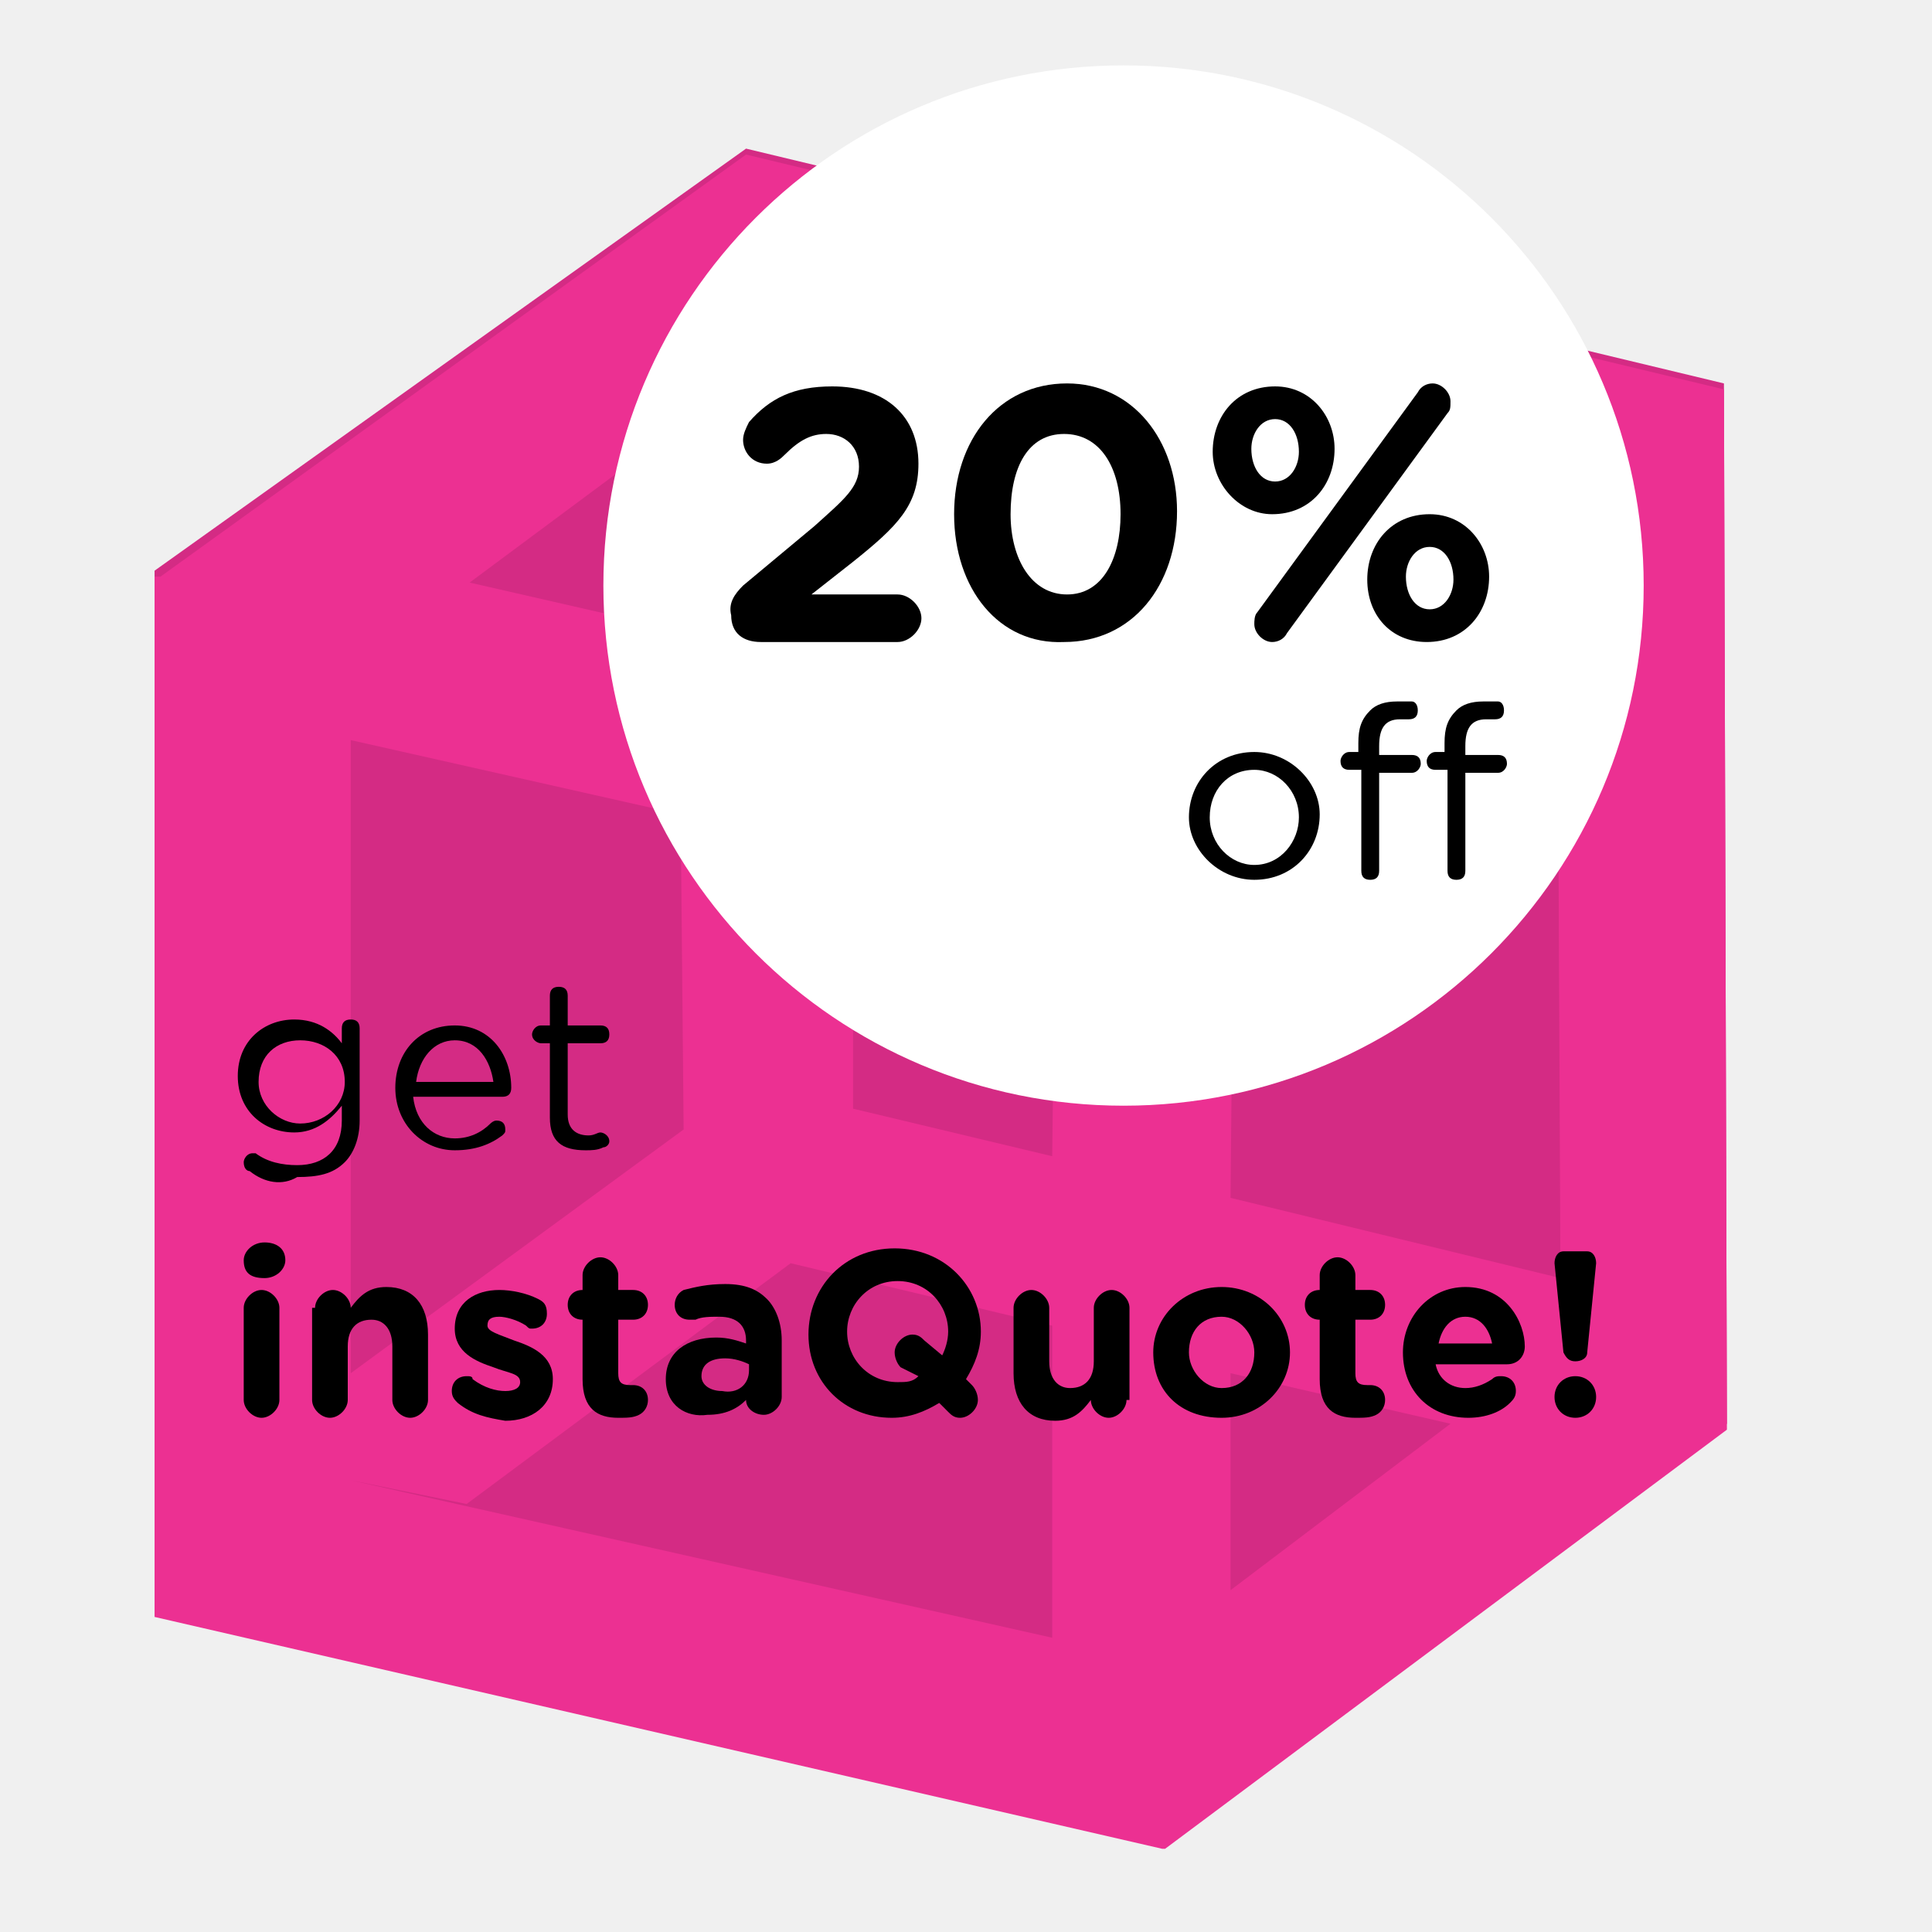
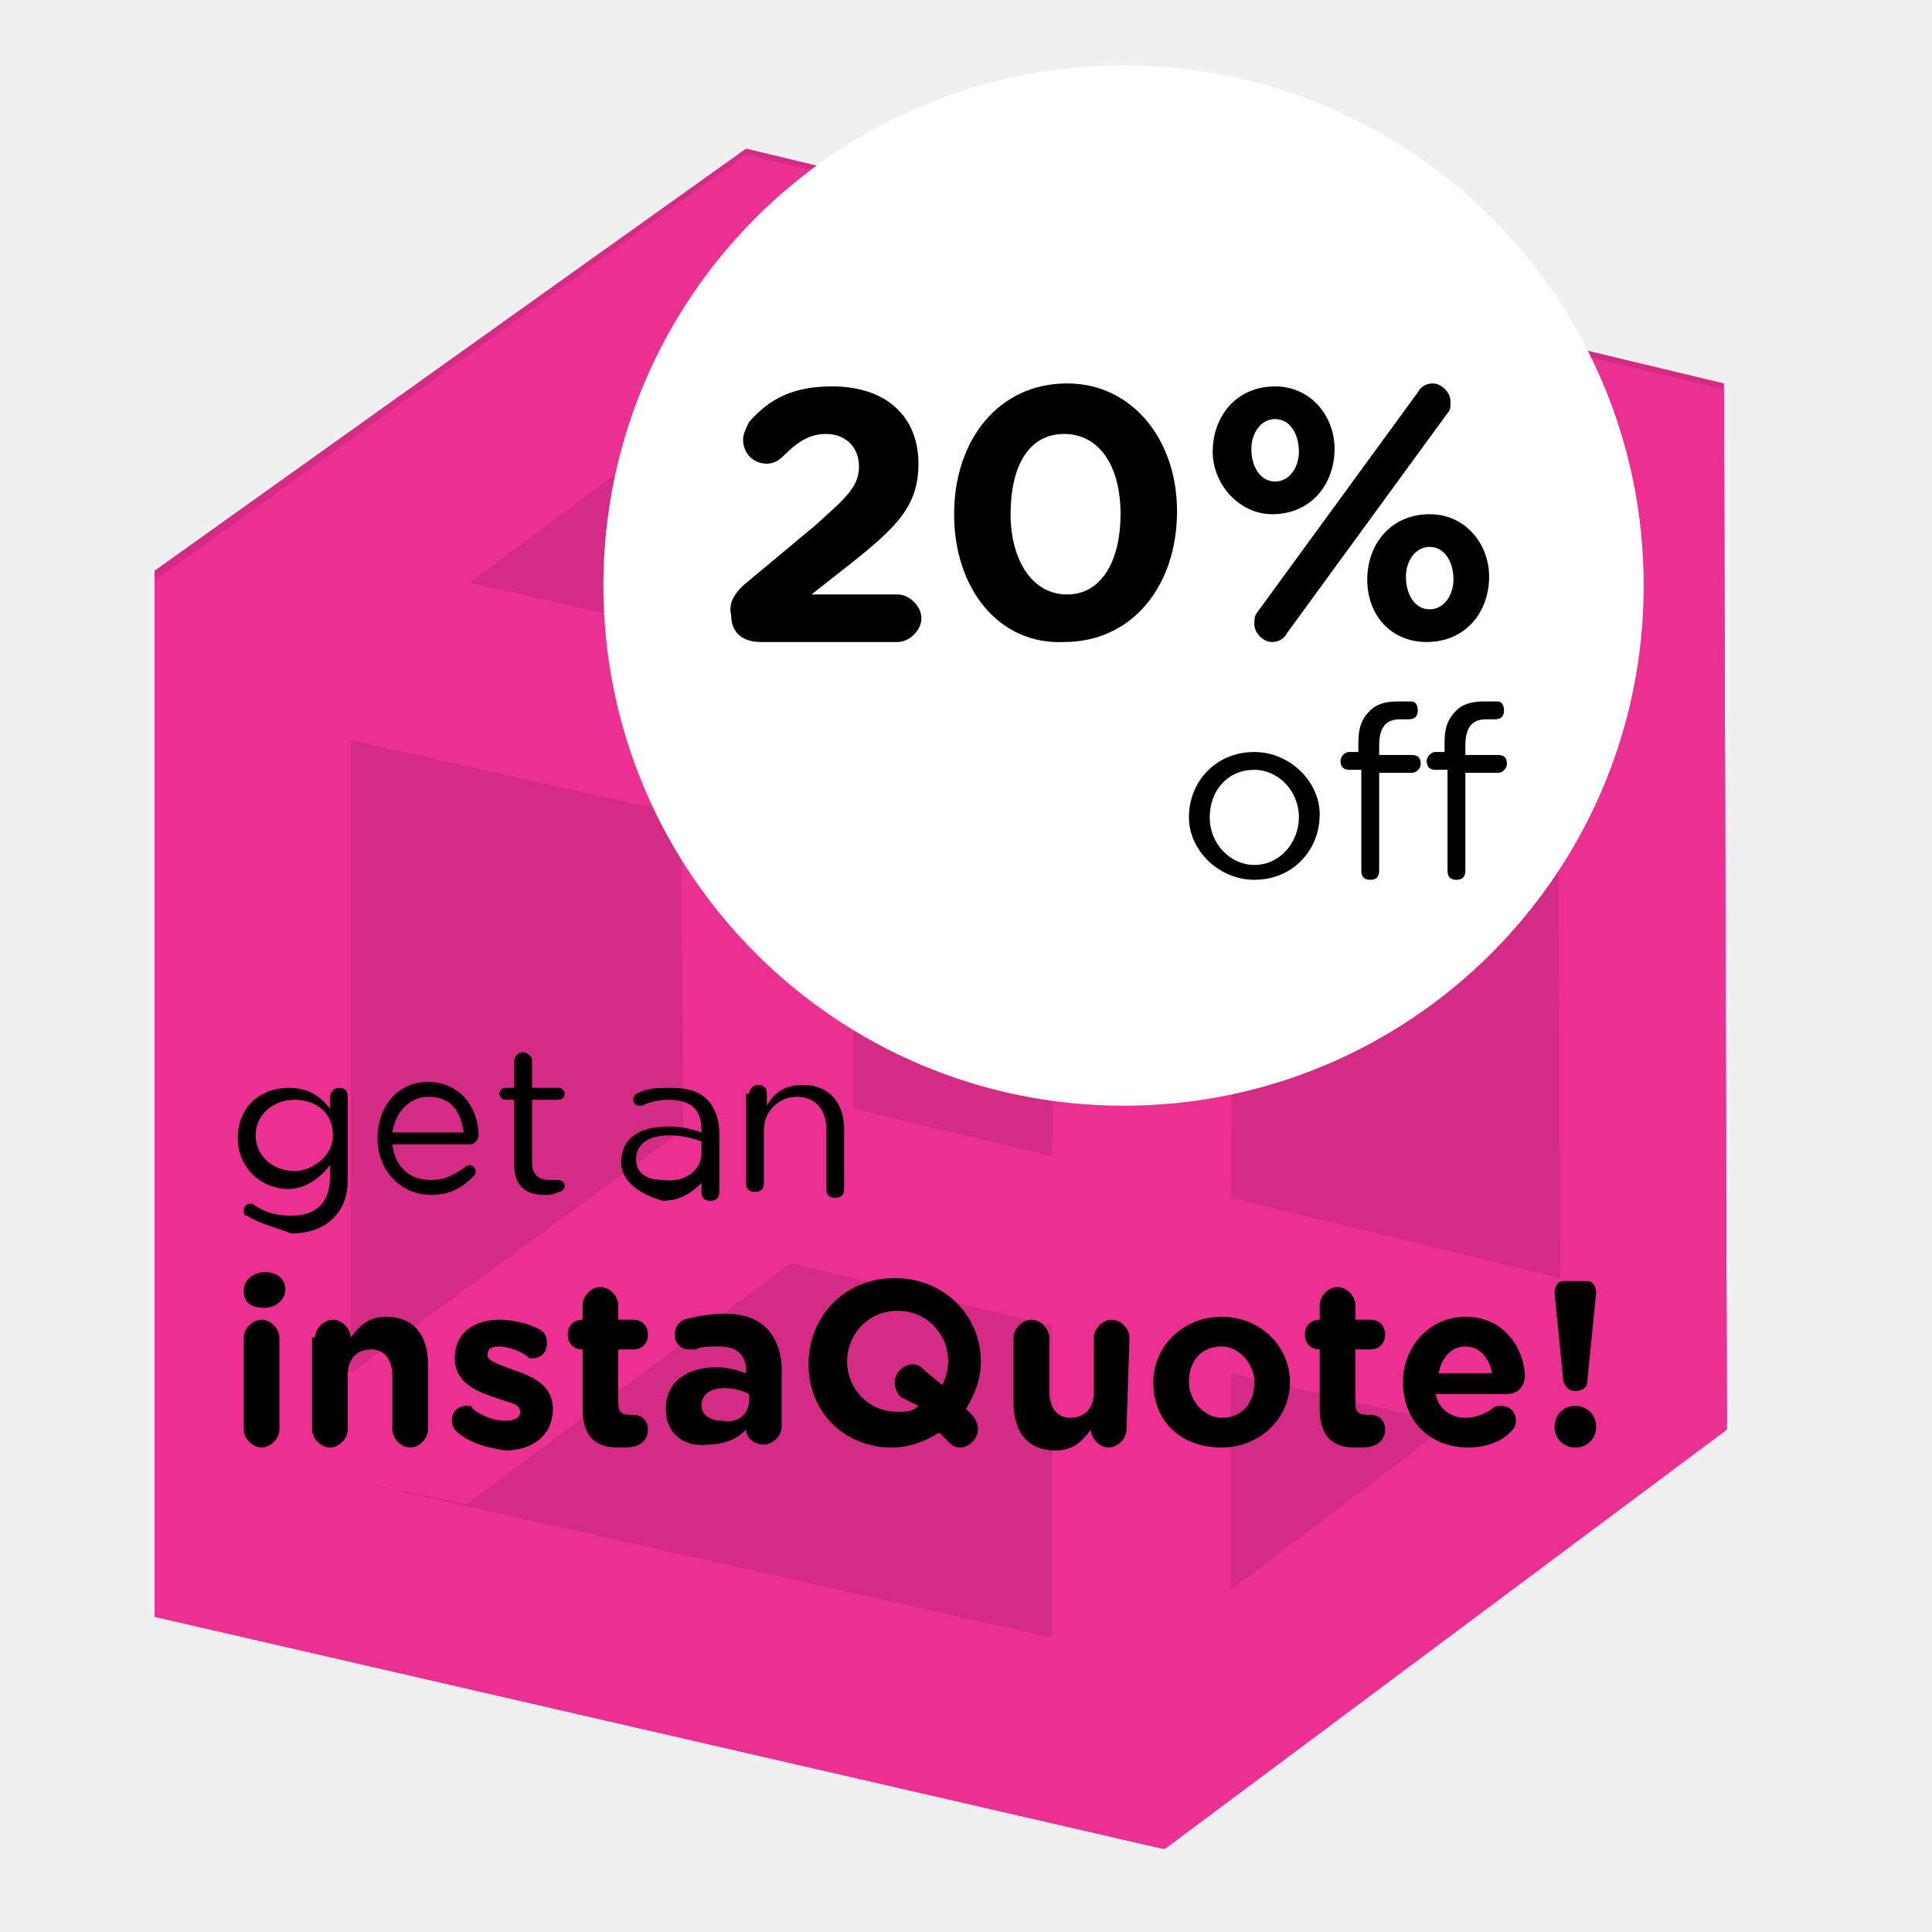
<svg xmlns="http://www.w3.org/2000/svg" version="1.1" id="Layer_1" x="0px" y="0px" viewBox="0 0 65 65" style="enable-background:new 0 0 65 65;" xml:space="preserve">
  <style type="text/css">
	.st0{fill:#D42B84;}
	.st1{fill:#EC3092;}
	.st2{fill:#FFFFFF;}
</style>
  <g>
    <g>
      <polygon class="st0" points="58.1,47.9 58,12.9 25.1,5 5.2,19.2 5.2,54.2 39.1,62 39.1,61.9 39.2,62   " />
    </g>
    <g>
      <polygon class="st0" points="9,24 9.3,24.1 9.2,24.1   " />
    </g>
  </g>
  <g>
-     <path class="st1" d="M58.1,48.1l-0.1-35L25.1,5.2L5.4,19.4H5.2v35l33.9,7.8h0.1L58.1,48.1z M9,24.3L9,24.3l1.1,0.2L9,24.3z    M15.8,19.6l7-5.2v6.8L15.8,19.6z M23,38l-11.2,8.2V24.9l11.1,2.5L23,38z M35.4,55.1l-23.6-5.3l3.9,0.8l10.9-8.1l8.8,2.1L35.4,55.1   z M35.4,38.9l-6.7-1.6l0-8.5l6.8,1.6L35.4,38.9z M37.8,24.8l-9.2-2.1l0-10.4l20,4.7l4.1-2.9L37.8,24.8z M52.5,43l-11.1-2.7   l0.1-10.8l10.9-8.1L52.5,43z M48.8,47.9l-7.4,5.6l0-7.3L48.8,47.9z" />
+     <path class="st1" d="M58.1,48.1l-0.1-35L25.1,5.2L5.4,19.4H5.2v35l33.9,7.8h0.1L58.1,48.1z M9,24.3L9,24.3l1.1,0.2L9,24.3z    M15.8,19.6l7-5.2v6.8L15.8,19.6z M23,38l-11.2,8.2V24.9l11.1,2.5L23,38z M35.4,55.1l-23.6-5.3l3.9,0.8l10.9-8.1l8.8,2.1V55.1z    M35.4,38.9l-6.7-1.6v-8.5l6.8,1.6L35.4,38.9z M37.8,24.8l-9.2-2.1V12.3l20,4.7l4.1-2.9L37.8,24.8z M52.5,43l-11.1-2.7l0.1-10.8   l10.9-8.1L52.5,43z M48.8,47.9l-7.4,5.6v-7.3L48.8,47.9z" />
  </g>
  <g>
    <circle class="st2" cx="37.8" cy="19.7" r="17.5" />
  </g>
  <g>
-     <path d="M8.4,39.4c-0.1,0-0.2-0.1-0.2-0.3c0-0.1,0.1-0.3,0.3-0.3c0.1,0,0.1,0,0.1,0c0.4,0.3,0.9,0.4,1.4,0.4c0.9,0,1.5-0.5,1.5-1.5   v-0.5c-0.4,0.5-0.9,0.9-1.6,0.9c-1,0-1.9-0.7-1.9-1.9v0c0-1.2,0.9-1.9,1.9-1.9c0.8,0,1.3,0.4,1.6,0.8v-0.5c0-0.2,0.1-0.3,0.3-0.3   c0.2,0,0.3,0.1,0.3,0.3v3.1c0,0.6-0.2,1.1-0.5,1.4c-0.4,0.4-0.9,0.5-1.6,0.5C9.5,39.9,8.9,39.8,8.4,39.4z M11.6,36.4L11.6,36.4   c0-0.9-0.7-1.4-1.5-1.4c-0.8,0-1.4,0.5-1.4,1.4v0c0,0.8,0.7,1.4,1.4,1.4C10.9,37.8,11.6,37.2,11.6,36.4z" />
-     <path d="M15.3,38.7c-1.1,0-2-0.9-2-2.1v0c0-1.2,0.8-2.1,2-2.1c1.2,0,1.9,1,1.9,2.1c0,0.2-0.1,0.3-0.3,0.3h-3   c0.1,0.9,0.7,1.4,1.4,1.4c0.5,0,0.9-0.2,1.2-0.5c0,0,0.1-0.1,0.2-0.1c0.2,0,0.3,0.1,0.3,0.3c0,0.1,0,0.1-0.1,0.2   C16.5,38.5,16,38.7,15.3,38.7z M16.6,36.4c-0.1-0.7-0.5-1.4-1.3-1.4c-0.7,0-1.2,0.6-1.3,1.4H16.6z" />
-     <path d="M18.5,37.6v-2.5h-0.3c-0.1,0-0.3-0.1-0.3-0.3c0-0.1,0.1-0.3,0.3-0.3h0.3v-1c0-0.2,0.1-0.3,0.3-0.3c0.2,0,0.3,0.1,0.3,0.3v1   h1.1c0.2,0,0.3,0.1,0.3,0.3c0,0.2-0.1,0.3-0.3,0.3h-1.1v2.4c0,0.5,0.3,0.7,0.7,0.7c0.2,0,0.3-0.1,0.4-0.1c0.1,0,0.3,0.1,0.3,0.3   c0,0.1-0.1,0.2-0.2,0.2c-0.2,0.1-0.4,0.1-0.6,0.1C18.9,38.7,18.5,38.4,18.5,37.6z" />
-     <path d="M8.2,42.4c0-0.3,0.3-0.6,0.7-0.6c0.4,0,0.7,0.2,0.7,0.6v0c0,0.3-0.3,0.6-0.7,0.6C8.4,43,8.2,42.8,8.2,42.4L8.2,42.4z    M8.2,44c0-0.3,0.3-0.6,0.6-0.6s0.6,0.3,0.6,0.6v3.1c0,0.3-0.3,0.6-0.6,0.6s-0.6-0.3-0.6-0.6V44z" />
-     <path d="M10.6,44c0-0.3,0.3-0.6,0.6-0.6c0.3,0,0.6,0.3,0.6,0.6v0c0.3-0.4,0.6-0.7,1.2-0.7c0.9,0,1.4,0.6,1.4,1.6v2.2   c0,0.3-0.3,0.6-0.6,0.6s-0.6-0.3-0.6-0.6v-1.8c0-0.6-0.3-0.9-0.7-0.9c-0.5,0-0.8,0.3-0.8,0.9v1.8c0,0.3-0.3,0.6-0.6,0.6   c-0.3,0-0.6-0.3-0.6-0.6V44z" />
-     <path d="M15.4,47.2c-0.1-0.1-0.2-0.2-0.2-0.4c0-0.3,0.2-0.5,0.5-0.5c0.1,0,0.2,0,0.2,0.1c0.4,0.3,0.8,0.4,1.1,0.4   c0.3,0,0.5-0.1,0.5-0.3v0c0-0.3-0.4-0.3-0.9-0.5c-0.6-0.2-1.3-0.5-1.3-1.3v0c0-0.9,0.7-1.3,1.5-1.3c0.4,0,0.9,0.1,1.3,0.3   c0.2,0.1,0.3,0.2,0.3,0.5c0,0.3-0.2,0.5-0.5,0.5c-0.1,0-0.1,0-0.2-0.1c-0.3-0.2-0.7-0.3-0.9-0.3c-0.3,0-0.4,0.1-0.4,0.3v0   c0,0.2,0.4,0.3,0.9,0.5c0.6,0.2,1.3,0.5,1.3,1.3v0c0,0.9-0.7,1.4-1.6,1.4C16.4,47.7,15.9,47.6,15.4,47.2z" />
-     <path d="M19.6,46.4v-2h0c-0.3,0-0.5-0.2-0.5-0.5c0-0.3,0.2-0.5,0.5-0.5h0v-0.5c0-0.3,0.3-0.6,0.6-0.6s0.6,0.3,0.6,0.6v0.5h0.5   c0.3,0,0.5,0.2,0.5,0.5c0,0.3-0.2,0.5-0.5,0.5h-0.5v1.8c0,0.3,0.1,0.4,0.4,0.4c0,0,0.1,0,0.1,0c0.3,0,0.5,0.2,0.5,0.5   c0,0.2-0.1,0.4-0.3,0.5c-0.2,0.1-0.4,0.1-0.7,0.1C20.1,47.7,19.6,47.4,19.6,46.4z" />
-     <path d="M22.4,46.4L22.4,46.4c0-0.9,0.7-1.4,1.7-1.4c0.4,0,0.7,0.1,1,0.2v-0.1c0-0.5-0.3-0.8-0.9-0.8c-0.3,0-0.6,0-0.8,0.1   c-0.1,0-0.1,0-0.2,0c-0.3,0-0.5-0.2-0.5-0.5c0-0.2,0.1-0.4,0.3-0.5c0.4-0.1,0.8-0.2,1.4-0.2c0.7,0,1.1,0.2,1.4,0.5   c0.3,0.3,0.5,0.8,0.5,1.4v1.9c0,0.3-0.3,0.6-0.6,0.6c-0.3,0-0.6-0.2-0.6-0.5v0c-0.3,0.3-0.7,0.5-1.3,0.5   C23.1,47.7,22.4,47.3,22.4,46.4z M25.2,46.1v-0.2c-0.2-0.1-0.5-0.2-0.8-0.2c-0.5,0-0.8,0.2-0.8,0.6v0c0,0.3,0.3,0.5,0.7,0.5   C24.8,46.9,25.2,46.6,25.2,46.1z" />
-     <path d="M27.2,44.9L27.2,44.9c0-1.6,1.2-2.9,2.9-2.9s2.9,1.3,2.9,2.8v0c0,0.6-0.2,1.1-0.5,1.6l0.2,0.2c0.1,0.1,0.2,0.3,0.2,0.5   c0,0.3-0.3,0.6-0.6,0.6c-0.2,0-0.3-0.1-0.4-0.2l-0.3-0.3c-0.5,0.3-1,0.5-1.6,0.5C28.4,47.7,27.2,46.5,27.2,44.9z M30.1,45.5   c0-0.3,0.3-0.6,0.6-0.6c0.2,0,0.3,0.1,0.4,0.2l0.6,0.5c0.1-0.2,0.2-0.5,0.2-0.8v0c0-0.9-0.7-1.7-1.7-1.7c-1,0-1.7,0.8-1.7,1.7v0   c0,0.9,0.7,1.7,1.7,1.7c0.3,0,0.5,0,0.7-0.2L30.3,46C30.2,45.9,30.1,45.7,30.1,45.5z" />
-     <path d="M37.9,47.1c0,0.3-0.3,0.6-0.6,0.6s-0.6-0.3-0.6-0.6v0c-0.3,0.4-0.6,0.7-1.2,0.7c-0.9,0-1.4-0.6-1.4-1.6V44   c0-0.3,0.3-0.6,0.6-0.6s0.6,0.3,0.6,0.6v1.8c0,0.6,0.3,0.9,0.7,0.9c0.5,0,0.8-0.3,0.8-0.9V44c0-0.3,0.3-0.6,0.6-0.6   s0.6,0.3,0.6,0.6V47.1z" />
-     <path d="M38.8,45.5L38.8,45.5c0-1.2,1-2.2,2.3-2.2c1.3,0,2.3,1,2.3,2.2v0c0,1.2-1,2.2-2.3,2.2C39.7,47.7,38.8,46.8,38.8,45.5z    M42.2,45.5L42.2,45.5c0-0.6-0.5-1.2-1.1-1.2c-0.7,0-1.1,0.5-1.1,1.2v0c0,0.6,0.5,1.2,1.1,1.2C41.8,46.7,42.2,46.2,42.2,45.5z" />
-     <path d="M44.4,46.4v-2h0c-0.3,0-0.5-0.2-0.5-0.5c0-0.3,0.2-0.5,0.5-0.5h0v-0.5c0-0.3,0.3-0.6,0.6-0.6s0.6,0.3,0.6,0.6v0.5h0.5   c0.3,0,0.5,0.2,0.5,0.5c0,0.3-0.2,0.5-0.5,0.5h-0.5v1.8c0,0.3,0.1,0.4,0.4,0.4c0,0,0.1,0,0.1,0c0.3,0,0.5,0.2,0.5,0.5   c0,0.2-0.1,0.4-0.3,0.5c-0.2,0.1-0.4,0.1-0.7,0.1C44.9,47.7,44.4,47.4,44.4,46.4z" />
-     <path d="M49.4,47.7c-1.3,0-2.2-0.9-2.2-2.2v0c0-1.2,0.9-2.2,2.1-2.2c1.4,0,2,1.2,2,2c0,0.3-0.2,0.6-0.6,0.6h-2.4   c0.1,0.5,0.5,0.8,1,0.8c0.3,0,0.6-0.1,0.9-0.3c0.1-0.1,0.2-0.1,0.3-0.1c0.3,0,0.5,0.2,0.5,0.5c0,0.2-0.1,0.3-0.2,0.4   C50.5,47.5,50,47.7,49.4,47.7z M50.2,45.2c-0.1-0.5-0.4-0.9-0.9-0.9c-0.5,0-0.8,0.4-0.9,0.9H50.2z" />
-     <path d="M52.3,42.5c0-0.2,0.1-0.4,0.3-0.4h0.8c0.2,0,0.3,0.2,0.3,0.4l-0.3,3c0,0.2-0.2,0.3-0.4,0.3c-0.2,0-0.3-0.1-0.4-0.3   L52.3,42.5z M53,46.3c0.4,0,0.7,0.3,0.7,0.7v0c0,0.4-0.3,0.7-0.7,0.7c-0.4,0-0.7-0.3-0.7-0.7v0C52.3,46.6,52.6,46.3,53,46.3z" />
+     <path d="M8.2,43.4c0-0.3,0.3-0.6,0.7-0.6s0.7,0.2,0.7,0.6l0,0c0,0.3-0.3,0.6-0.7,0.6C8.4,44,8.2,43.8,8.2,43.4L8.2,43.4z M8.2,45   c0-0.3,0.3-0.6,0.6-0.6s0.6,0.3,0.6,0.6v3.1c0,0.3-0.3,0.6-0.6,0.6s-0.6-0.3-0.6-0.6V45z" />
+     <path d="M10.6,45c0-0.3,0.3-0.6,0.6-0.6s0.6,0.3,0.6,0.6l0,0c0.3-0.4,0.6-0.7,1.2-0.7c0.9,0,1.4,0.6,1.4,1.6v2.2   c0,0.3-0.3,0.6-0.6,0.6s-0.6-0.3-0.6-0.6v-1.8c0-0.6-0.3-0.9-0.7-0.9c-0.5,0-0.8,0.3-0.8,0.9v1.8c0,0.3-0.3,0.6-0.6,0.6   s-0.6-0.3-0.6-0.6V45H10.6z" />
+     <path d="M15.4,48.2c-0.1-0.1-0.2-0.2-0.2-0.4c0-0.3,0.2-0.5,0.5-0.5c0.1,0,0.2,0,0.2,0.1c0.4,0.3,0.8,0.4,1.1,0.4   c0.3,0,0.5-0.1,0.5-0.3l0,0c0-0.3-0.4-0.3-0.9-0.5c-0.6-0.2-1.3-0.5-1.3-1.3l0,0c0-0.9,0.7-1.3,1.5-1.3c0.4,0,0.9,0.1,1.3,0.3   c0.2,0.1,0.3,0.2,0.3,0.5s-0.2,0.5-0.5,0.5c-0.1,0-0.1,0-0.2-0.1c-0.3-0.2-0.7-0.3-0.9-0.3c-0.3,0-0.4,0.1-0.4,0.3l0,0   c0,0.2,0.4,0.3,0.9,0.5c0.6,0.2,1.3,0.5,1.3,1.3l0,0c0,0.9-0.7,1.4-1.6,1.4C16.4,48.7,15.9,48.6,15.4,48.2z" />
+     <path d="M19.6,47.4v-2l0,0c-0.3,0-0.5-0.2-0.5-0.5s0.2-0.5,0.5-0.5l0,0v-0.5c0-0.3,0.3-0.6,0.6-0.6s0.6,0.3,0.6,0.6v0.5h0.5   c0.3,0,0.5,0.2,0.5,0.5s-0.2,0.5-0.5,0.5h-0.5v1.8c0,0.3,0.1,0.4,0.4,0.4h0.1c0.3,0,0.5,0.2,0.5,0.5c0,0.2-0.1,0.4-0.3,0.5   c-0.2,0.1-0.4,0.1-0.7,0.1C20.1,48.7,19.6,48.4,19.6,47.4z" />
+     <path d="M22.4,47.4L22.4,47.4c0-0.9,0.7-1.4,1.7-1.4c0.4,0,0.7,0.1,1,0.2v-0.1c0-0.5-0.3-0.8-0.9-0.8c-0.3,0-0.6,0-0.8,0.1   c-0.1,0-0.1,0-0.2,0c-0.3,0-0.5-0.2-0.5-0.5c0-0.2,0.1-0.4,0.3-0.5c0.4-0.1,0.8-0.2,1.4-0.2c0.7,0,1.1,0.2,1.4,0.5s0.5,0.8,0.5,1.4   V48c0,0.3-0.3,0.6-0.6,0.6c-0.3,0-0.6-0.2-0.6-0.5l0,0c-0.3,0.3-0.7,0.5-1.3,0.5C23.1,48.7,22.4,48.3,22.4,47.4z M25.2,47.1v-0.2   c-0.2-0.1-0.5-0.2-0.8-0.2c-0.5,0-0.8,0.2-0.8,0.6l0,0c0,0.3,0.3,0.5,0.7,0.5C24.8,47.9,25.2,47.6,25.2,47.1z" />
+     <path d="M27.2,45.9L27.2,45.9c0-1.6,1.2-2.9,2.9-2.9s2.9,1.3,2.9,2.8l0,0c0,0.6-0.2,1.1-0.5,1.6l0.2,0.2c0.1,0.1,0.2,0.3,0.2,0.5   c0,0.3-0.3,0.6-0.6,0.6c-0.2,0-0.3-0.1-0.4-0.2l-0.3-0.3c-0.5,0.3-1,0.5-1.6,0.5C28.4,48.7,27.2,47.5,27.2,45.9z M30.1,46.5   c0-0.3,0.3-0.6,0.6-0.6c0.2,0,0.3,0.1,0.4,0.2l0.6,0.5c0.1-0.2,0.2-0.5,0.2-0.8l0,0c0-0.9-0.7-1.7-1.7-1.7s-1.7,0.8-1.7,1.7l0,0   c0,0.9,0.7,1.7,1.7,1.7c0.3,0,0.5,0,0.7-0.2L30.3,47C30.2,46.9,30.1,46.7,30.1,46.5z" />
+     <path d="M37.9,48.1c0,0.3-0.3,0.6-0.6,0.6s-0.6-0.3-0.6-0.6l0,0c-0.3,0.4-0.6,0.7-1.2,0.7c-0.9,0-1.4-0.6-1.4-1.6V45   c0-0.3,0.3-0.6,0.6-0.6s0.6,0.3,0.6,0.6v1.8c0,0.6,0.3,0.9,0.7,0.9c0.5,0,0.8-0.3,0.8-0.9V45c0-0.3,0.3-0.6,0.6-0.6S38,44.7,38,45   L37.9,48.1L37.9,48.1z" />
+     <path d="M38.8,46.5L38.8,46.5c0-1.2,1-2.2,2.3-2.2s2.3,1,2.3,2.2l0,0c0,1.2-1,2.2-2.3,2.2C39.7,48.7,38.8,47.8,38.8,46.5z    M42.2,46.5L42.2,46.5c0-0.6-0.5-1.2-1.1-1.2c-0.7,0-1.1,0.5-1.1,1.2l0,0c0,0.6,0.5,1.2,1.1,1.2C41.8,47.7,42.2,47.2,42.2,46.5z" />
+     <path d="M44.4,47.4v-2l0,0c-0.3,0-0.5-0.2-0.5-0.5s0.2-0.5,0.5-0.5l0,0v-0.5c0-0.3,0.3-0.6,0.6-0.6s0.6,0.3,0.6,0.6v0.5h0.5   c0.3,0,0.5,0.2,0.5,0.5s-0.2,0.5-0.5,0.5h-0.5v1.8c0,0.3,0.1,0.4,0.4,0.4h0.1c0.3,0,0.5,0.2,0.5,0.5c0,0.2-0.1,0.4-0.3,0.5   s-0.4,0.1-0.7,0.1C44.9,48.7,44.4,48.4,44.4,47.4z" />
+     <path d="M49.4,48.7c-1.3,0-2.2-0.9-2.2-2.2l0,0c0-1.2,0.9-2.2,2.1-2.2c1.4,0,2,1.2,2,2c0,0.3-0.2,0.6-0.6,0.6h-2.4   c0.1,0.5,0.5,0.8,1,0.8c0.3,0,0.6-0.1,0.9-0.3c0.1-0.1,0.2-0.1,0.3-0.1c0.3,0,0.5,0.2,0.5,0.5c0,0.2-0.1,0.3-0.2,0.4   C50.5,48.5,50,48.7,49.4,48.7z M50.2,46.2c-0.1-0.5-0.4-0.9-0.9-0.9s-0.8,0.4-0.9,0.9H50.2z" />
+     <path d="M52.3,43.5c0-0.2,0.1-0.4,0.3-0.4h0.8c0.2,0,0.3,0.2,0.3,0.4l-0.3,3c0,0.2-0.2,0.3-0.4,0.3s-0.3-0.1-0.4-0.3L52.3,43.5z    M53,47.3c0.4,0,0.7,0.3,0.7,0.7l0,0c0,0.4-0.3,0.7-0.7,0.7s-0.7-0.3-0.7-0.7l0,0C52.3,47.6,52.6,47.3,53,47.3z" />
+     <g>
+       <path d="M8.3,40.9c-0.1,0-0.1-0.1-0.1-0.2c0-0.1,0.1-0.2,0.2-0.2c0,0,0.1,0,0.1,0c0.4,0.3,0.8,0.4,1.3,0.4c0.8,0,1.3-0.4,1.3-1.3    v-0.4c-0.3,0.4-0.8,0.8-1.4,0.8c-0.9,0-1.7-0.7-1.7-1.7v0c0-1.1,0.8-1.7,1.7-1.7c0.7,0,1.1,0.3,1.4,0.7v-0.4    c0-0.1,0.1-0.3,0.3-0.3s0.3,0.1,0.3,0.3v2.8c0,0.6-0.2,1-0.5,1.3c-0.3,0.3-0.8,0.5-1.4,0.5C9.3,41.3,8.8,41.2,8.3,40.9z     M11.2,38.2L11.2,38.2c0-0.8-0.6-1.2-1.3-1.2s-1.3,0.5-1.3,1.2v0c0,0.7,0.6,1.2,1.3,1.2C10.5,39.4,11.2,38.9,11.2,38.2z" />
+       <path d="M14.5,40.2c-1,0-1.8-0.8-1.8-1.9v0c0-1.1,0.7-1.9,1.7-1.9c1.1,0,1.7,0.9,1.7,1.8c0,0.1-0.1,0.3-0.3,0.3h-2.6    c0.1,0.8,0.6,1.2,1.3,1.2c0.5,0,0.8-0.2,1.1-0.4c0,0,0.1-0.1,0.2-0.1c0.1,0,0.2,0.1,0.2,0.2c0,0.1,0,0.1-0.1,0.2    C15.5,40,15.1,40.2,14.5,40.2z M15.6,38.1c-0.1-0.7-0.4-1.2-1.2-1.2c-0.6,0-1.1,0.5-1.2,1.2H15.6z" />
+       <path d="M17.3,39.2V37H17c-0.1,0-0.2-0.1-0.2-0.2c0-0.1,0.1-0.2,0.2-0.2h0.3v-0.9c0-0.1,0.1-0.3,0.3-0.3c0.1,0,0.3,0.1,0.3,0.3    v0.9h0.9c0.1,0,0.2,0.1,0.2,0.2c0,0.1-0.1,0.2-0.2,0.2h-0.9v2.1c0,0.4,0.2,0.6,0.6,0.6c0.2,0,0.3,0,0.3,0c0.1,0,0.2,0.1,0.2,0.2    c0,0.1-0.1,0.2-0.2,0.2c-0.2,0.1-0.3,0.1-0.5,0.1C17.7,40.2,17.3,39.9,17.3,39.2z" />
+       <path d="M20.9,39.1L20.9,39.1c0-0.8,0.6-1.2,1.6-1.2c0.5,0,0.8,0.1,1.1,0.2v-0.1c0-0.7-0.4-1-1.1-1c-0.4,0-0.7,0.1-0.9,0.2    c0,0-0.1,0-0.1,0c-0.1,0-0.2-0.1-0.2-0.2c0-0.1,0.1-0.2,0.1-0.2c0.4-0.2,0.7-0.2,1.2-0.2c0.5,0,0.9,0.1,1.2,0.4    c0.2,0.2,0.4,0.6,0.4,1.1v2c0,0.2-0.1,0.3-0.3,0.3c-0.2,0-0.3-0.1-0.3-0.3v-0.3c-0.3,0.3-0.7,0.6-1.3,0.6    C21.6,40.2,20.9,39.8,20.9,39.1z M23.6,38.8v-0.4c-0.3-0.1-0.6-0.2-1.1-0.2c-0.7,0-1.1,0.3-1.1,0.8v0c0,0.5,0.4,0.7,0.9,0.7    C23,39.8,23.6,39.4,23.6,38.8z" />
+       <path d="M25.2,36.8c0-0.1,0.1-0.3,0.3-0.3c0.2,0,0.3,0.1,0.3,0.3v0.4c0.2-0.4,0.6-0.7,1.2-0.7c0.9,0,1.4,0.6,1.4,1.5v2    c0,0.2-0.1,0.3-0.3,0.3c-0.2,0-0.3-0.1-0.3-0.3V38c0-0.7-0.4-1.1-1-1.1c-0.6,0-1.1,0.5-1.1,1.1v1.8c0,0.2-0.1,0.3-0.3,0.3    c-0.2,0-0.3-0.1-0.3-0.3V36.8z" />
+     </g>
  </g>
  <g>
-     <path d="M25,19.7l2.4-2c1-0.9,1.5-1.3,1.5-2c0-0.7-0.5-1.1-1.1-1.1c-0.5,0-0.9,0.2-1.4,0.7c-0.1,0.1-0.3,0.3-0.6,0.3   c-0.5,0-0.8-0.4-0.8-0.8c0-0.2,0.1-0.4,0.2-0.6c0.7-0.8,1.5-1.2,2.8-1.2c1.8,0,2.9,1,2.9,2.6v0c0,1.4-0.7,2.1-2.2,3.3l-1.4,1.1h2.9   c0.4,0,0.8,0.4,0.8,0.8c0,0.4-0.4,0.8-0.8,0.8h-4.6c-0.6,0-1-0.3-1-0.9C24.5,20.3,24.7,20,25,19.7z" />
-     <path d="M32.1,17.3L32.1,17.3c0-2.5,1.5-4.4,3.8-4.4c2.2,0,3.7,1.9,3.7,4.3v0c0,2.5-1.5,4.4-3.8,4.4C33.6,21.7,32.1,19.8,32.1,17.3   z M37.7,17.3L37.7,17.3c0-1.6-0.7-2.7-1.9-2.7S34,15.7,34,17.3v0c0,1.5,0.7,2.7,1.9,2.7S37.7,18.8,37.7,17.3z" />
-     <path d="M40.8,15.2L40.8,15.2c0-1.2,0.8-2.2,2.1-2.2c1.2,0,2,1,2,2.1v0c0,1.2-0.8,2.2-2.1,2.2C41.7,17.3,40.8,16.3,40.8,15.2z    M43.7,15.2L43.7,15.2c0-0.6-0.3-1.1-0.8-1.1c-0.5,0-0.8,0.5-0.8,1v0c0,0.6,0.3,1.1,0.8,1.1C43.4,16.2,43.7,15.7,43.7,15.2z    M42.3,20.6l5.4-7.4c0.1-0.2,0.3-0.3,0.5-0.3c0.3,0,0.6,0.3,0.6,0.6c0,0.2,0,0.3-0.1,0.4l-5.4,7.4c-0.1,0.2-0.3,0.3-0.5,0.3   c-0.3,0-0.6-0.3-0.6-0.6C42.2,20.9,42.2,20.7,42.3,20.6z M46,19.5L46,19.5c0-1.2,0.8-2.2,2.1-2.2c1.2,0,2,1,2,2.1v0   c0,1.2-0.8,2.2-2.1,2.2C46.8,21.6,46,20.7,46,19.5z M48.9,19.5L48.9,19.5c0-0.6-0.3-1.1-0.8-1.1c-0.5,0-0.8,0.5-0.8,1v0   c0,0.6,0.3,1.1,0.8,1.1C48.6,20.5,48.9,20,48.9,19.5z" />
-     <path d="M40,27.5L40,27.5c0-1.2,0.9-2.2,2.2-2.2c1.2,0,2.2,1,2.2,2.1v0c0,1.2-0.9,2.2-2.2,2.2C41,29.6,40,28.6,40,27.5z M43.7,27.5   L43.7,27.5c0-0.9-0.7-1.6-1.5-1.6c-0.9,0-1.5,0.7-1.5,1.6v0c0,0.9,0.7,1.6,1.5,1.6C43.1,29.1,43.7,28.3,43.7,27.5z" />
-     <path d="M45.7,25.9h-0.3c-0.2,0-0.3-0.1-0.3-0.3c0-0.1,0.1-0.3,0.3-0.3h0.3V25c0-0.5,0.1-0.8,0.4-1.1c0.2-0.2,0.5-0.3,0.9-0.3   c0.2,0,0.4,0,0.5,0c0.1,0,0.2,0.1,0.2,0.3c0,0.2-0.1,0.3-0.3,0.3c-0.1,0-0.2,0-0.3,0c-0.5,0-0.7,0.3-0.7,0.9v0.3h1.1   c0.2,0,0.3,0.1,0.3,0.3c0,0.1-0.1,0.3-0.3,0.3h-1.1v3.3c0,0.2-0.1,0.3-0.3,0.3s-0.3-0.1-0.3-0.3V25.9z M48.6,25.9h-0.3   c-0.2,0-0.3-0.1-0.3-0.3c0-0.1,0.1-0.3,0.3-0.3h0.3V25c0-0.5,0.1-0.8,0.4-1.1c0.2-0.2,0.5-0.3,0.9-0.3c0.2,0,0.4,0,0.5,0   c0.1,0,0.2,0.1,0.2,0.3c0,0.2-0.1,0.3-0.3,0.3c-0.1,0-0.2,0-0.3,0c-0.5,0-0.7,0.3-0.7,0.9v0.3h1.1c0.2,0,0.3,0.1,0.3,0.3   c0,0.1-0.1,0.3-0.3,0.3h-1.1v3.3c0,0.2-0.1,0.3-0.3,0.3s-0.3-0.1-0.3-0.3V25.9z" />
+     <path d="M25,19.7l2.4-2c1-0.9,1.5-1.3,1.5-2c0-0.7-0.5-1.1-1.1-1.1c-0.5,0-0.9,0.2-1.4,0.7c-0.1,0.1-0.3,0.3-0.6,0.3   c-0.5,0-0.8-0.4-0.8-0.8c0-0.2,0.1-0.4,0.2-0.6c0.7-0.8,1.5-1.2,2.8-1.2c1.8,0,2.9,1,2.9,2.6l0,0c0,1.4-0.7,2.1-2.2,3.3L27.3,20   h2.9c0.4,0,0.8,0.4,0.8,0.8s-0.4,0.8-0.8,0.8h-4.6c-0.6,0-1-0.3-1-0.9C24.5,20.3,24.7,20,25,19.7z" />
+     <path d="M32.1,17.3L32.1,17.3c0-2.5,1.5-4.4,3.8-4.4c2.2,0,3.7,1.9,3.7,4.3l0,0c0,2.5-1.5,4.4-3.8,4.4   C33.6,21.7,32.1,19.8,32.1,17.3z M37.7,17.3L37.7,17.3c0-1.6-0.7-2.7-1.9-2.7S34,15.7,34,17.3l0,0c0,1.5,0.7,2.7,1.9,2.7   S37.7,18.8,37.7,17.3z" />
+     <path d="M40.8,15.2L40.8,15.2c0-1.2,0.8-2.2,2.1-2.2c1.2,0,2,1,2,2.1l0,0c0,1.2-0.8,2.2-2.1,2.2C41.7,17.3,40.8,16.3,40.8,15.2z    M43.7,15.2L43.7,15.2c0-0.6-0.3-1.1-0.8-1.1s-0.8,0.5-0.8,1l0,0c0,0.6,0.3,1.1,0.8,1.1C43.4,16.2,43.7,15.7,43.7,15.2z M42.3,20.6   l5.4-7.4c0.1-0.2,0.3-0.3,0.5-0.3c0.3,0,0.6,0.3,0.6,0.6c0,0.2,0,0.3-0.1,0.4l-5.4,7.4c-0.1,0.2-0.3,0.3-0.5,0.3   c-0.3,0-0.6-0.3-0.6-0.6C42.2,20.9,42.2,20.7,42.3,20.6z M46,19.5L46,19.5c0-1.2,0.8-2.2,2.1-2.2c1.2,0,2,1,2,2.1l0,0   c0,1.2-0.8,2.2-2.1,2.2C46.8,21.6,46,20.7,46,19.5z M48.9,19.5L48.9,19.5c0-0.6-0.3-1.1-0.8-1.1s-0.8,0.5-0.8,1l0,0   c0,0.6,0.3,1.1,0.8,1.1C48.6,20.5,48.9,20,48.9,19.5z" />
+     <path d="M40,27.5L40,27.5c0-1.2,0.9-2.2,2.2-2.2c1.2,0,2.2,1,2.2,2.1l0,0c0,1.2-0.9,2.2-2.2,2.2C41,29.6,40,28.6,40,27.5z    M43.7,27.5L43.7,27.5c0-0.9-0.7-1.6-1.5-1.6c-0.9,0-1.5,0.7-1.5,1.6l0,0c0,0.9,0.7,1.6,1.5,1.6C43.1,29.1,43.7,28.3,43.7,27.5z" />
+     <path d="M45.7,25.9h-0.3c-0.2,0-0.3-0.1-0.3-0.3c0-0.1,0.1-0.3,0.3-0.3h0.3V25c0-0.5,0.1-0.8,0.4-1.1c0.2-0.2,0.5-0.3,0.9-0.3   c0.2,0,0.4,0,0.5,0s0.2,0.1,0.2,0.3c0,0.2-0.1,0.3-0.3,0.3c-0.1,0-0.2,0-0.3,0c-0.5,0-0.7,0.3-0.7,0.9v0.3h1.1   c0.2,0,0.3,0.1,0.3,0.3c0,0.1-0.1,0.3-0.3,0.3h-1.1v3.3c0,0.2-0.1,0.3-0.3,0.3s-0.3-0.1-0.3-0.3v-3.4H45.7z M48.6,25.9h-0.3   c-0.2,0-0.3-0.1-0.3-0.3c0-0.1,0.1-0.3,0.3-0.3h0.3V25c0-0.5,0.1-0.8,0.4-1.1c0.2-0.2,0.5-0.3,0.9-0.3c0.2,0,0.4,0,0.5,0   s0.2,0.1,0.2,0.3c0,0.2-0.1,0.3-0.3,0.3c-0.1,0-0.2,0-0.3,0c-0.5,0-0.7,0.3-0.7,0.9v0.3h1.1c0.2,0,0.3,0.1,0.3,0.3   c0,0.1-0.1,0.3-0.3,0.3h-1.1v3.3c0,0.2-0.1,0.3-0.3,0.3s-0.3-0.1-0.3-0.3v-3.4H48.6z" />
  </g>
</svg>
